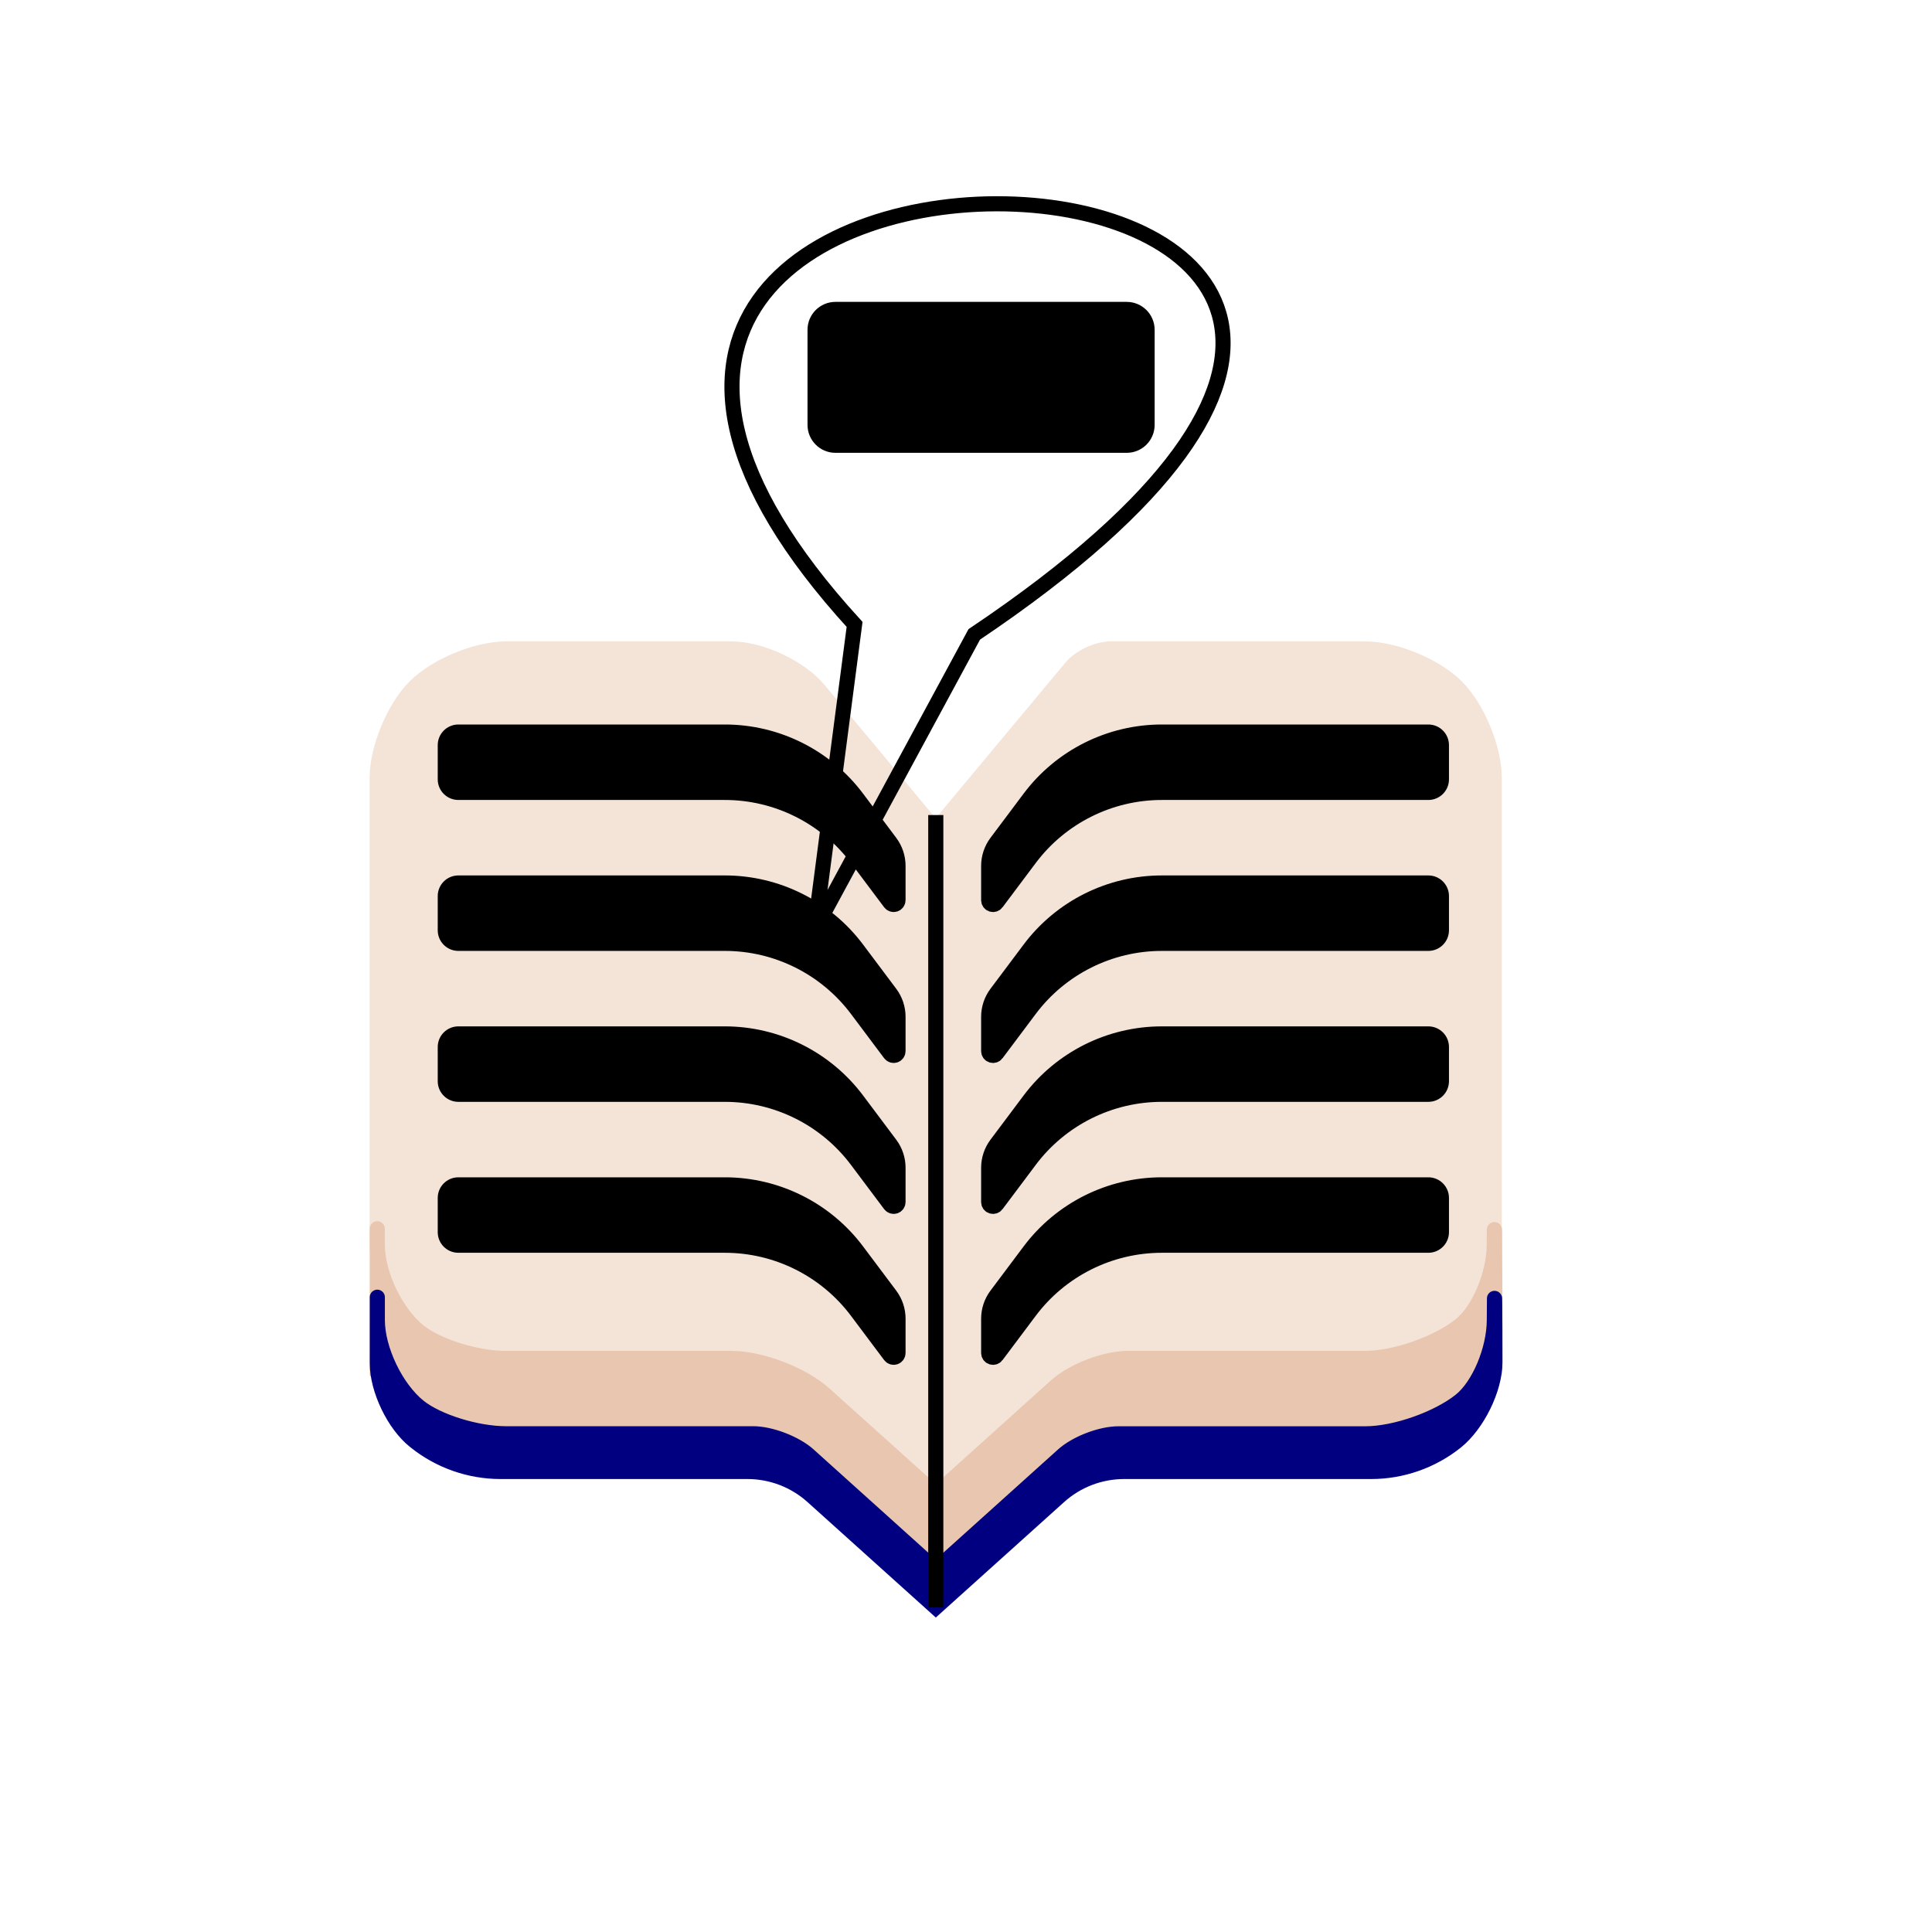
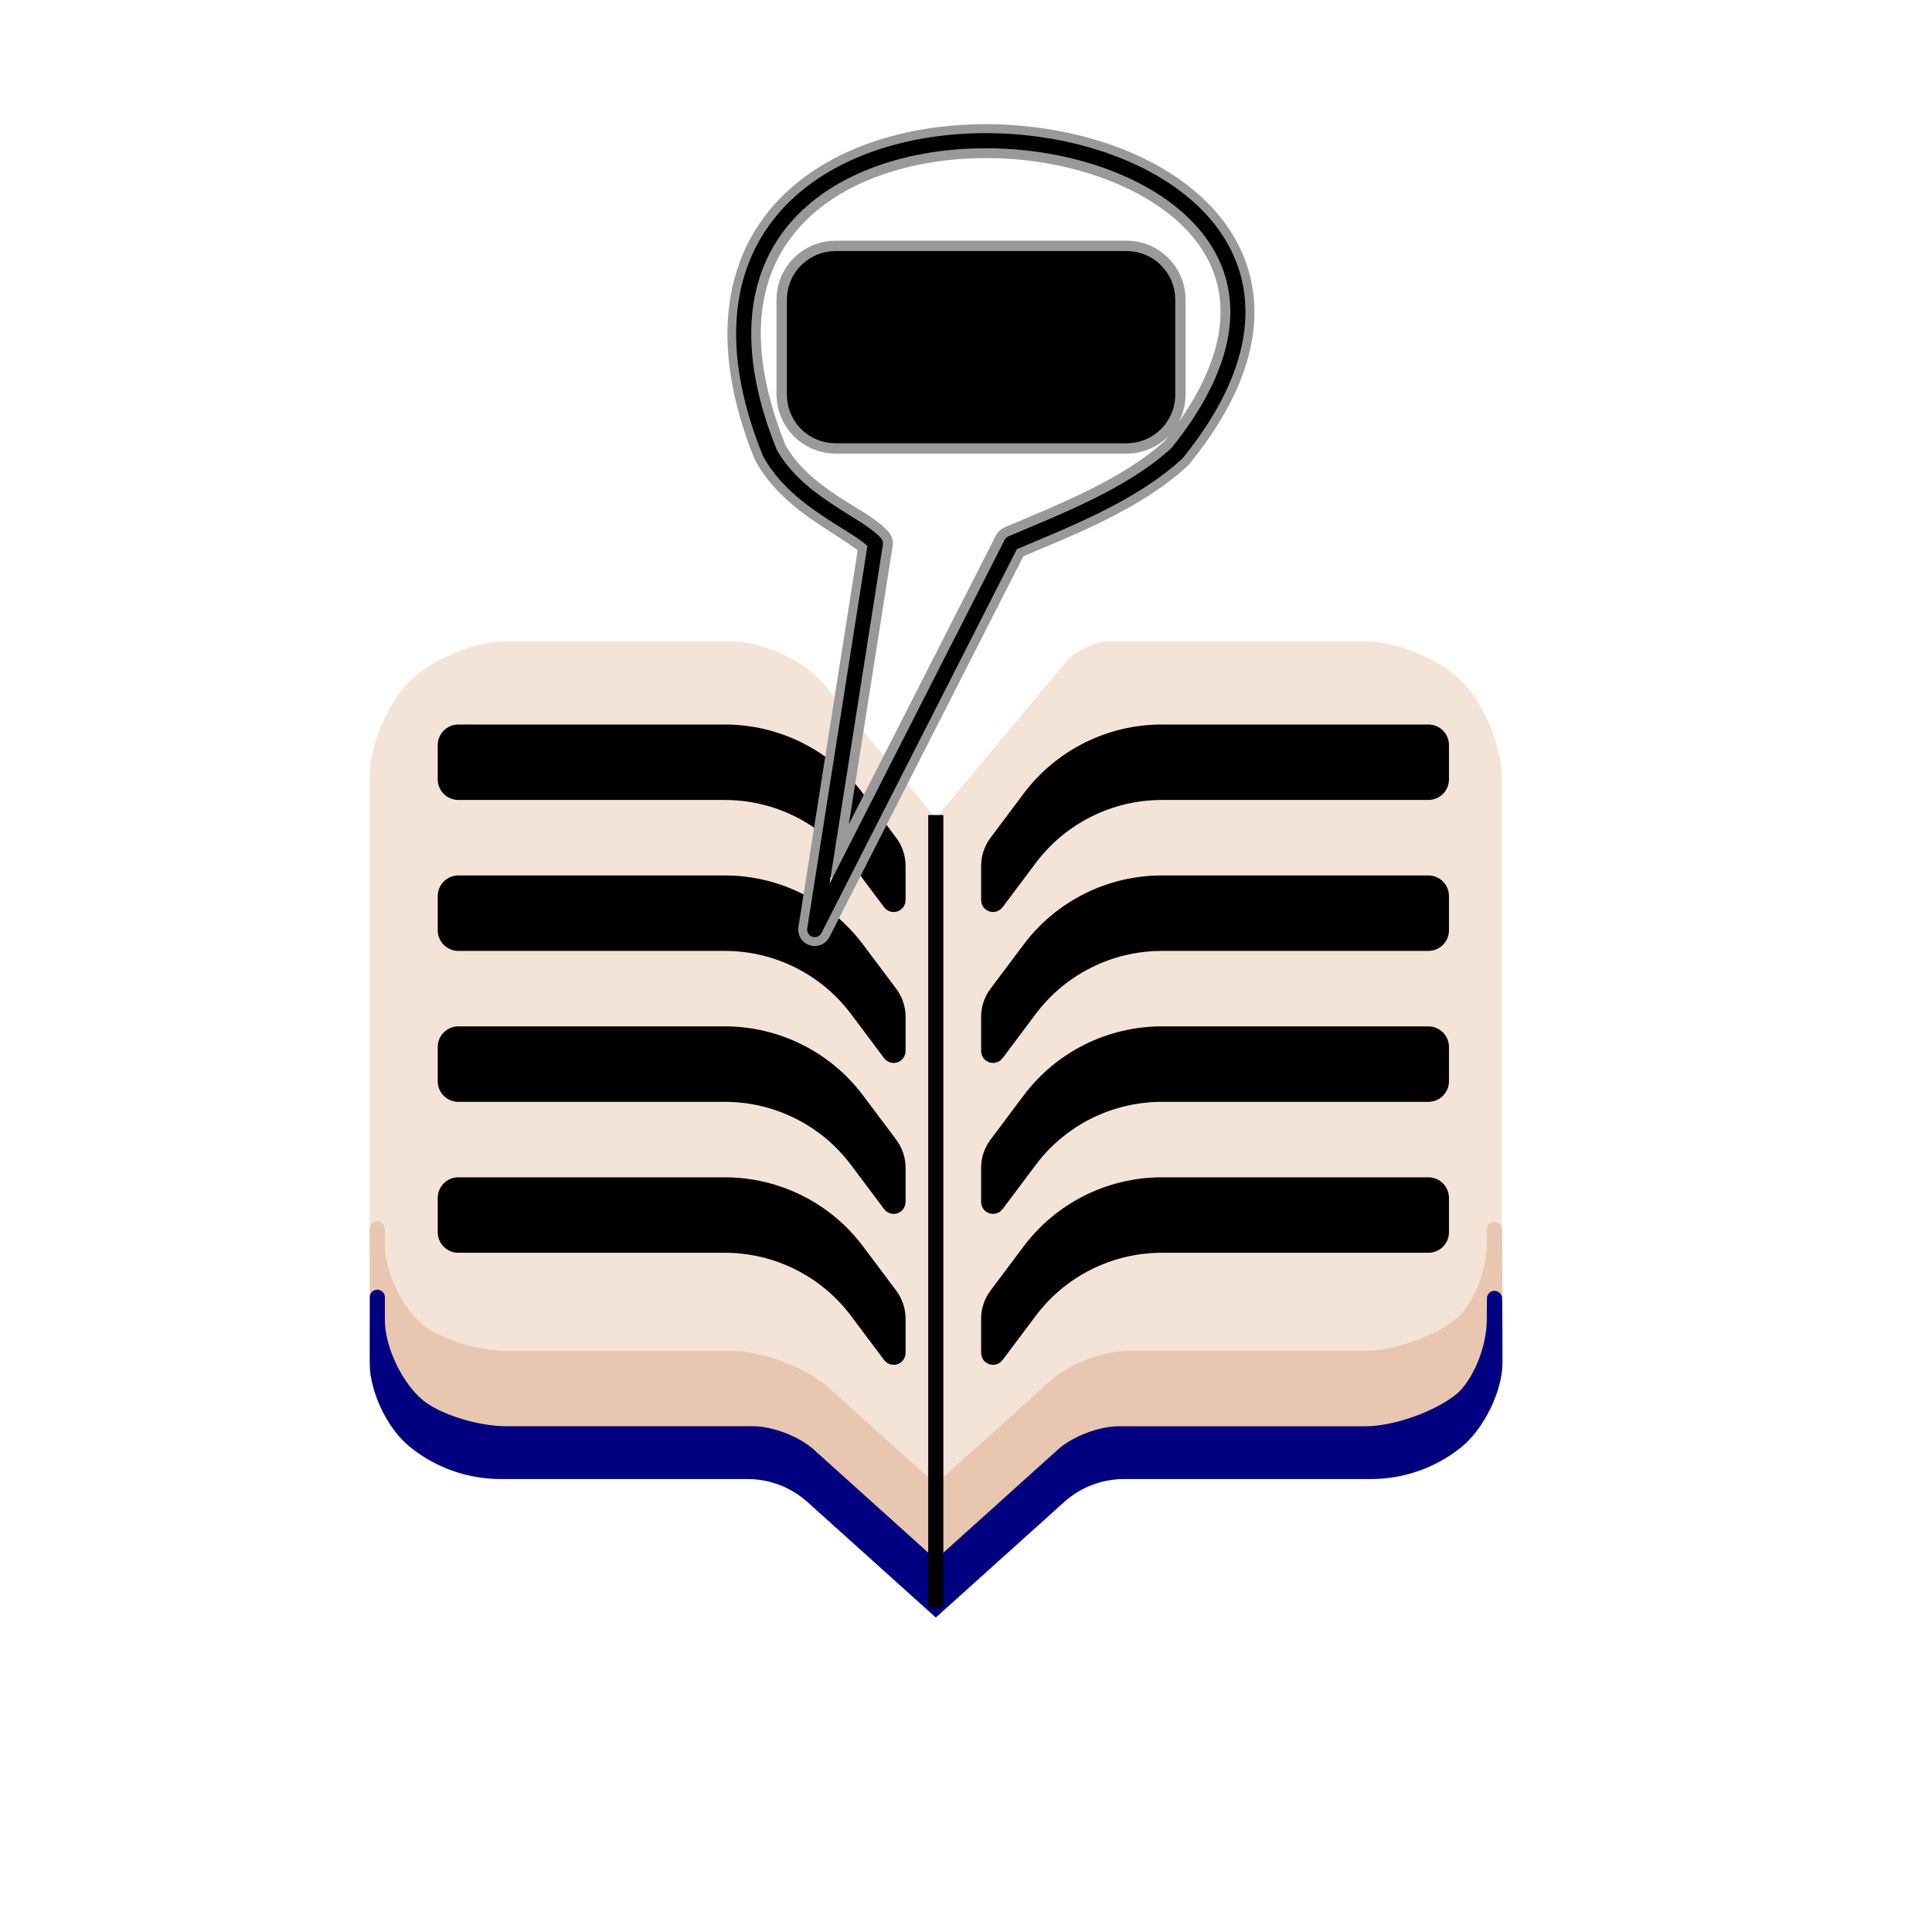
- <svg xmlns="http://www.w3.org/2000/svg" width="128" height="128" viewBox="0 0 33.867 33.867" version="1.1" id="svg1">
+ <svg xmlns="http://www.w3.org/2000/svg" xmlns:xlink="http://www.w3.org/1999/xlink" width="128" height="128" viewBox="0 0 33.867 33.867" version="1.1" id="svg1">
  <defs id="defs1">
    </defs>
  <g id="layer1" transform="translate(-32.27917,-138.6417)">
    <path style="fill:#f4e3d7;stroke:#f4e3d7;stroke-width:0.265px;stroke-linecap:butt;stroke-linejoin:miter;stroke-opacity:1" d="m 48.683,164.835 2.107,-1.897 c 0.297,-0.268 0.863,-0.484 1.263,-0.484 1.388,5.3e-4 2.775,5.6e-4 4.162,7e-5 0.516,-1.8e-4 1.261,-0.261 1.664,-0.583 0.328,-0.262 0.593,-0.894 0.593,-1.41 6.63e-4,-2.728 6.63e-4,-5.457 0,-8.186 -1.26e-4,-0.516 -0.296,-1.23 -0.661,-1.595 -6.05e-4,-6.1e-4 -0.001,-0.001 -0.002,-0.002 -0.365,-0.365 -1.079,-0.66 -1.595,-0.66 -1.489,5.3e-4 -2.979,4.6e-4 -4.469,-2e-4 -0.231,-10e-5 -0.537,0.143 -0.685,0.32 l -2.379,2.854 -2.048,-2.457 c -0.33,-0.396 -1.016,-0.717 -1.532,-0.717 -1.317,4.7e-4 -2.635,4.7e-4 -3.953,0 -0.516,-1.8e-4 -1.229,0.296 -1.594,0.661 -6.06e-4,6.1e-4 -0.001,0.001 -0.002,0.002 -0.365,0.365 -0.661,1.078 -0.661,1.594 6.63e-4,2.729 6.63e-4,5.458 0,8.186 -1.25e-4,0.516 0.326,1.196 0.729,1.518 0.328,0.262 1.012,0.475 1.528,0.475 1.318,4.7e-4 2.635,4.7e-4 3.953,0 0.516,-1.8e-4 1.245,0.279 1.629,0.625 z" id="path244" />
    <path style="fill:#e9c6af;stroke:#e9c6af;stroke-width:0.265px;stroke-linecap:butt;stroke-linejoin:miter;stroke-opacity:1" d="m 48.683,164.835 2.107,-1.897 c 0.297,-0.268 0.863,-0.484 1.263,-0.484 1.388,5.3e-4 2.775,5.6e-4 4.162,7e-5 0.516,-1.8e-4 1.261,-0.261 1.664,-0.583 0.328,-0.262 0.592,-0.894 0.594,-1.41 0.005,-1.263 0.02,2.271 -0.001,2.231 l -1.323,1.058 h -5.821 l -2.646,2.381 -2.646,-2.381 h -5.821 l -1.323,-1.058 c 0,0 7.55e-4,-3.508 3.05e-4,-2.23 -1.82e-4,0.516 0.326,1.195 0.729,1.518 0.328,0.262 1.012,0.475 1.528,0.475 1.318,4.7e-4 2.635,4.7e-4 3.953,0 0.516,-1.8e-4 1.245,0.279 1.629,0.625 z" id="path244-6" transform="translate(1.2073046e-5,6.8321183e-5)" />
    <path style="fill:#000080;stroke:#000080;stroke-width:0.265px;stroke-linecap:butt;stroke-linejoin:miter;stroke-opacity:1" d="m 48.683,164.835 2.232,-2.009 c 0.229,-0.206 0.663,-0.372 0.971,-0.372 1.444,6e-4 2.887,6.5e-4 4.33,1.4e-4 0.516,-1.8e-4 1.261,-0.261 1.664,-0.583 0.328,-0.262 0.592,-0.894 0.594,-1.41 0.003,-0.92 0.01,-0.034 0.01,0.739 -2.68e-4,0.473 -0.311,1.096 -0.681,1.392 a 2.388,2.388 160.7 0 1 -1.492,0.522 h -4.328 a 1.705,1.705 159.006 0 0 -1.14,0.438 l -2.16,1.944 -2.16,-1.944 a 1.705,1.705 20.994 0 0 -1.14,-0.438 h -4.328 a 2.391,2.391 19.33 0 1 -1.494,-0.524 l -0.013,-0.01 c -0.362,-0.289 -0.655,-0.9 -0.655,-1.363 1.87e-4,-0.783 3.92e-4,-1.701 9.1e-5,-0.757 -1.64e-4,0.516 0.326,1.195 0.729,1.518 0.328,0.262 1.012,0.475 1.528,0.475 1.444,5.1e-4 2.887,4.6e-4 4.33,-1.4e-4 0.308,-1.3e-4 0.742,0.167 0.971,0.372 z" id="path244-6-7" transform="translate(2.8741217e-4,1.32187)" />
    <path style="fill:none;stroke:#000000;stroke-width:0.265px;stroke-linecap:butt;stroke-linejoin:miter;stroke-opacity:1" d="m 48.683,152.929 v 13.891" id="path242" />
    <path style="fill:#000000;stroke:#000000;stroke-width:0.265px;stroke-linecap:butt;stroke-linejoin:miter;stroke-opacity:1" d="m 39.916,151.686 h 4.673 a 2.897,2.897 26.565 0 1 2.317,1.159 l 0.581,0.775 a 0.687,0.687 71.565 0 1 0.137,0.412 v 0.6 a 0.076,0.076 161.565 0 1 -0.137,0.046 l -0.581,-0.775 a 2.897,2.897 26.565 0 0 -2.317,-1.159 H 39.916 A 0.229,0.229 45 0 1 39.688,152.515 v -0.6 a 0.229,0.229 135 0 1 0.229,-0.229 z" id="path540" transform="translate(0.3968752,-0.2116684)" />
    <path style="fill:#000000;stroke:#000000;stroke-width:0.265px;stroke-linecap:butt;stroke-linejoin:miter;stroke-opacity:1" d="m 39.916,151.686 h 4.673 a 2.897,2.897 26.565 0 1 2.317,1.159 l 0.581,0.775 a 0.687,0.687 71.565 0 1 0.137,0.412 v 0.6 a 0.076,0.076 161.565 0 1 -0.137,0.046 l -0.581,-0.775 a 2.897,2.897 26.565 0 0 -2.317,-1.159 H 39.916 A 0.229,0.229 45 0 1 39.688,152.515 v -0.6 a 0.229,0.229 135 0 1 0.229,-0.229 z" id="path540-5" transform="translate(0.3968752,2.434165)" />
    <path style="fill:#000000;stroke:#000000;stroke-width:0.265px;stroke-linecap:butt;stroke-linejoin:miter;stroke-opacity:1" d="m 39.916,151.686 h 4.673 a 2.897,2.897 26.565 0 1 2.317,1.159 l 0.581,0.775 a 0.687,0.687 71.565 0 1 0.137,0.412 v 0.6 a 0.076,0.076 161.565 0 1 -0.137,0.046 l -0.581,-0.775 a 2.897,2.897 26.565 0 0 -2.317,-1.159 H 39.916 A 0.229,0.229 45 0 1 39.688,152.515 v -0.6 a 0.229,0.229 135 0 1 0.229,-0.229 z" id="path540-7" transform="translate(0.3968752,5.079998)" />
    <path style="fill:#000000;stroke:#000000;stroke-width:0.265px;stroke-linecap:butt;stroke-linejoin:miter;stroke-opacity:1" d="m 39.916,151.686 h 4.673 a 2.897,2.897 26.565 0 1 2.317,1.159 l 0.581,0.775 a 0.687,0.687 71.565 0 1 0.137,0.412 v 0.6 a 0.076,0.076 161.565 0 1 -0.137,0.046 l -0.581,-0.775 a 2.897,2.897 26.565 0 0 -2.317,-1.159 H 39.916 A 0.229,0.229 45 0 1 39.688,152.515 v -0.6 a 0.229,0.229 135 0 1 0.229,-0.229 z" id="path540-26" transform="translate(0.3968752,7.725832)" />
-     <g id="layer1-5" transform="translate(-0.4404665,1.224159)">
-       <path style="fill:none;stroke:#000000;stroke-width:0.265" d="m 47.001,153.713 0.699,-5.35 c -9.469,-10.359 16.272,-9.344 2.098,0.175 z" id="path1" />
+     <g id="layer1-5" transform="translate(-0.4404665,1.224159)" style="stroke:#000000;stroke-opacity:1;stroke-width:0.339;stroke-dasharray:none">
+       <path style="fill:none;stroke:#999999;stroke-width:0.265;stroke-linecap:round;stroke-linejoin:round;stroke-dasharray:none;stroke-opacity:1" xlink:href="#path1" id="path2" d="m 50.508,139.746 c -1.455,-0.109 -2.977,0.24 -3.943,1.166 -0.966,0.926 -1.332,2.433 -0.496,4.502 a 0.157,0.157 0 0 0 0.008,0.018 c 0.262,0.472 0.668,0.796 1.039,1.045 0.348,0.233 0.644,0.406 0.781,0.537 l -1.051,6.676 a 0.157,0.157 0 0 0 0.295,0.094 l 3.422,-6.719 c 0.886,-0.377 2.091,-0.834 2.902,-1.594 a 0.157,0.157 0 0 0 0.014,-0.018 c 0.66,-0.818 1.001,-1.571 1.08,-2.254 0.08,-0.683 -0.107,-1.289 -0.469,-1.785 -0.724,-0.992 -2.127,-1.559 -3.582,-1.668 z" />
+       <path style="fill:none;stroke:#999999;stroke-width:0.265;stroke-linecap:round;stroke-linejoin:round;stroke-dasharray:none;stroke-opacity:1" xlink:href="#path1" id="path3" d="m 50.482,140.074 c -1.385,-0.104 -2.819,0.242 -3.689,1.076 -0.868,0.832 -1.221,2.147 -0.424,4.129 0.223,0.397 0.578,0.689 0.93,0.924 0.354,0.237 0.694,0.399 0.896,0.625 a 0.172,0.172 0 0 1 0.041,0.143 l -0.898,5.701 2.957,-5.807 a 0.172,0.172 0 0 1 0.084,-0.08 c 0.897,-0.384 2.097,-0.846 2.85,-1.545 0.628,-0.781 0.932,-1.479 1.002,-2.08 0.07,-0.604 -0.087,-1.116 -0.406,-1.553 -0.639,-0.874 -1.957,-1.429 -3.342,-1.533 z" />
+       <path style="fill:none;stroke:#000000;stroke-width:0.265;stroke-linecap:round;stroke-linejoin:round;stroke-dasharray:none;stroke-opacity:1" d="m 47.001,153.713 1.065,-6.771 c -0.317,-0.354 -1.366,-0.711 -1.852,-1.587 -3.281,-8.124 12.319,-6.416 7.144,0 -0.791,0.741 -2.015,1.204 -2.91,1.587 z" id="path1" />
    </g>
-     <rect style="fill:#000000;stroke:#000000;stroke-width:0.277" id="rect1" width="5.808" height="2.369" x="46.573" y="144.072" ry="0.351" />
+     <path style="fill:#000000;stroke:#999999;stroke-opacity:1" xlink:href="#rect1" id="path4" d="m 46.924,143.361 c -0.291,0 -0.533,0.239 -0.533,0.531 v 1.668 c 0,0.292 0.241,0.533 0.533,0.533 h 5.107 c 0.292,0 0.531,-0.242 0.531,-0.533 v -1.668 c 0,-0.291 -0.24,-0.531 -0.531,-0.531 z" />
+     <rect style="fill:#000000;stroke:#000000;stroke-opacity:1" id="rect1" width="5.808" height="2.369" x="46.573" y="143.543" ry="0.351" />
    <path style="fill:#000000;stroke:#000000;stroke-width:0.265px;stroke-linecap:butt;stroke-linejoin:miter;stroke-opacity:1" d="m 39.916,151.686 h 4.673 a 2.897,2.897 26.565 0 1 2.317,1.159 l 0.581,0.775 a 0.687,0.687 71.565 0 1 0.137,0.412 v 0.6 a 0.076,0.076 161.565 0 1 -0.137,0.046 l -0.581,-0.775 a 2.897,2.897 26.565 0 0 -2.317,-1.159 H 39.916 A 0.229,0.229 45 0 1 39.688,152.515 v -0.6 a 0.229,0.229 135 0 1 0.229,-0.229 z" id="path540-59" transform="matrix(-1,0,0,1,97.23438,-0.2116684)" />
    <path style="fill:#000000;stroke:#000000;stroke-width:0.265px;stroke-linecap:butt;stroke-linejoin:miter;stroke-opacity:1" d="m 39.916,151.686 h 4.673 a 2.897,2.897 26.565 0 1 2.317,1.159 l 0.581,0.775 a 0.687,0.687 71.565 0 1 0.137,0.412 v 0.6 a 0.076,0.076 161.565 0 1 -0.137,0.046 l -0.581,-0.775 a 2.897,2.897 26.565 0 0 -2.317,-1.159 H 39.916 A 0.229,0.229 45 0 1 39.688,152.515 v -0.6 a 0.229,0.229 135 0 1 0.229,-0.229 z" id="path540-5-2" transform="matrix(-1,0,0,1,97.23438,2.434165)" />
    <path style="fill:#000000;stroke:#000000;stroke-width:0.265px;stroke-linecap:butt;stroke-linejoin:miter;stroke-opacity:1" d="m 39.916,151.686 h 4.673 a 2.897,2.897 26.565 0 1 2.317,1.159 l 0.581,0.775 a 0.687,0.687 71.565 0 1 0.137,0.412 v 0.6 a 0.076,0.076 161.565 0 1 -0.137,0.046 l -0.581,-0.775 a 2.897,2.897 26.565 0 0 -2.317,-1.159 H 39.916 A 0.229,0.229 45 0 1 39.688,152.515 v -0.6 a 0.229,0.229 135 0 1 0.229,-0.229 z" id="path540-7-2" transform="matrix(-1,0,0,1,97.23438,5.079998)" />
    <path style="fill:#000000;stroke:#000000;stroke-width:0.265px;stroke-linecap:butt;stroke-linejoin:miter;stroke-opacity:1" d="m 39.916,151.686 h 4.673 a 2.897,2.897 26.565 0 1 2.317,1.159 l 0.581,0.775 a 0.687,0.687 71.565 0 1 0.137,0.412 v 0.6 a 0.076,0.076 161.565 0 1 -0.137,0.046 l -0.581,-0.775 a 2.897,2.897 26.565 0 0 -2.317,-1.159 H 39.916 A 0.229,0.229 45 0 1 39.688,152.515 v -0.6 a 0.229,0.229 135 0 1 0.229,-0.229 z" id="path540-26-8" transform="matrix(-1,0,0,1,97.23438,7.725832)" />
  </g>
</svg>
